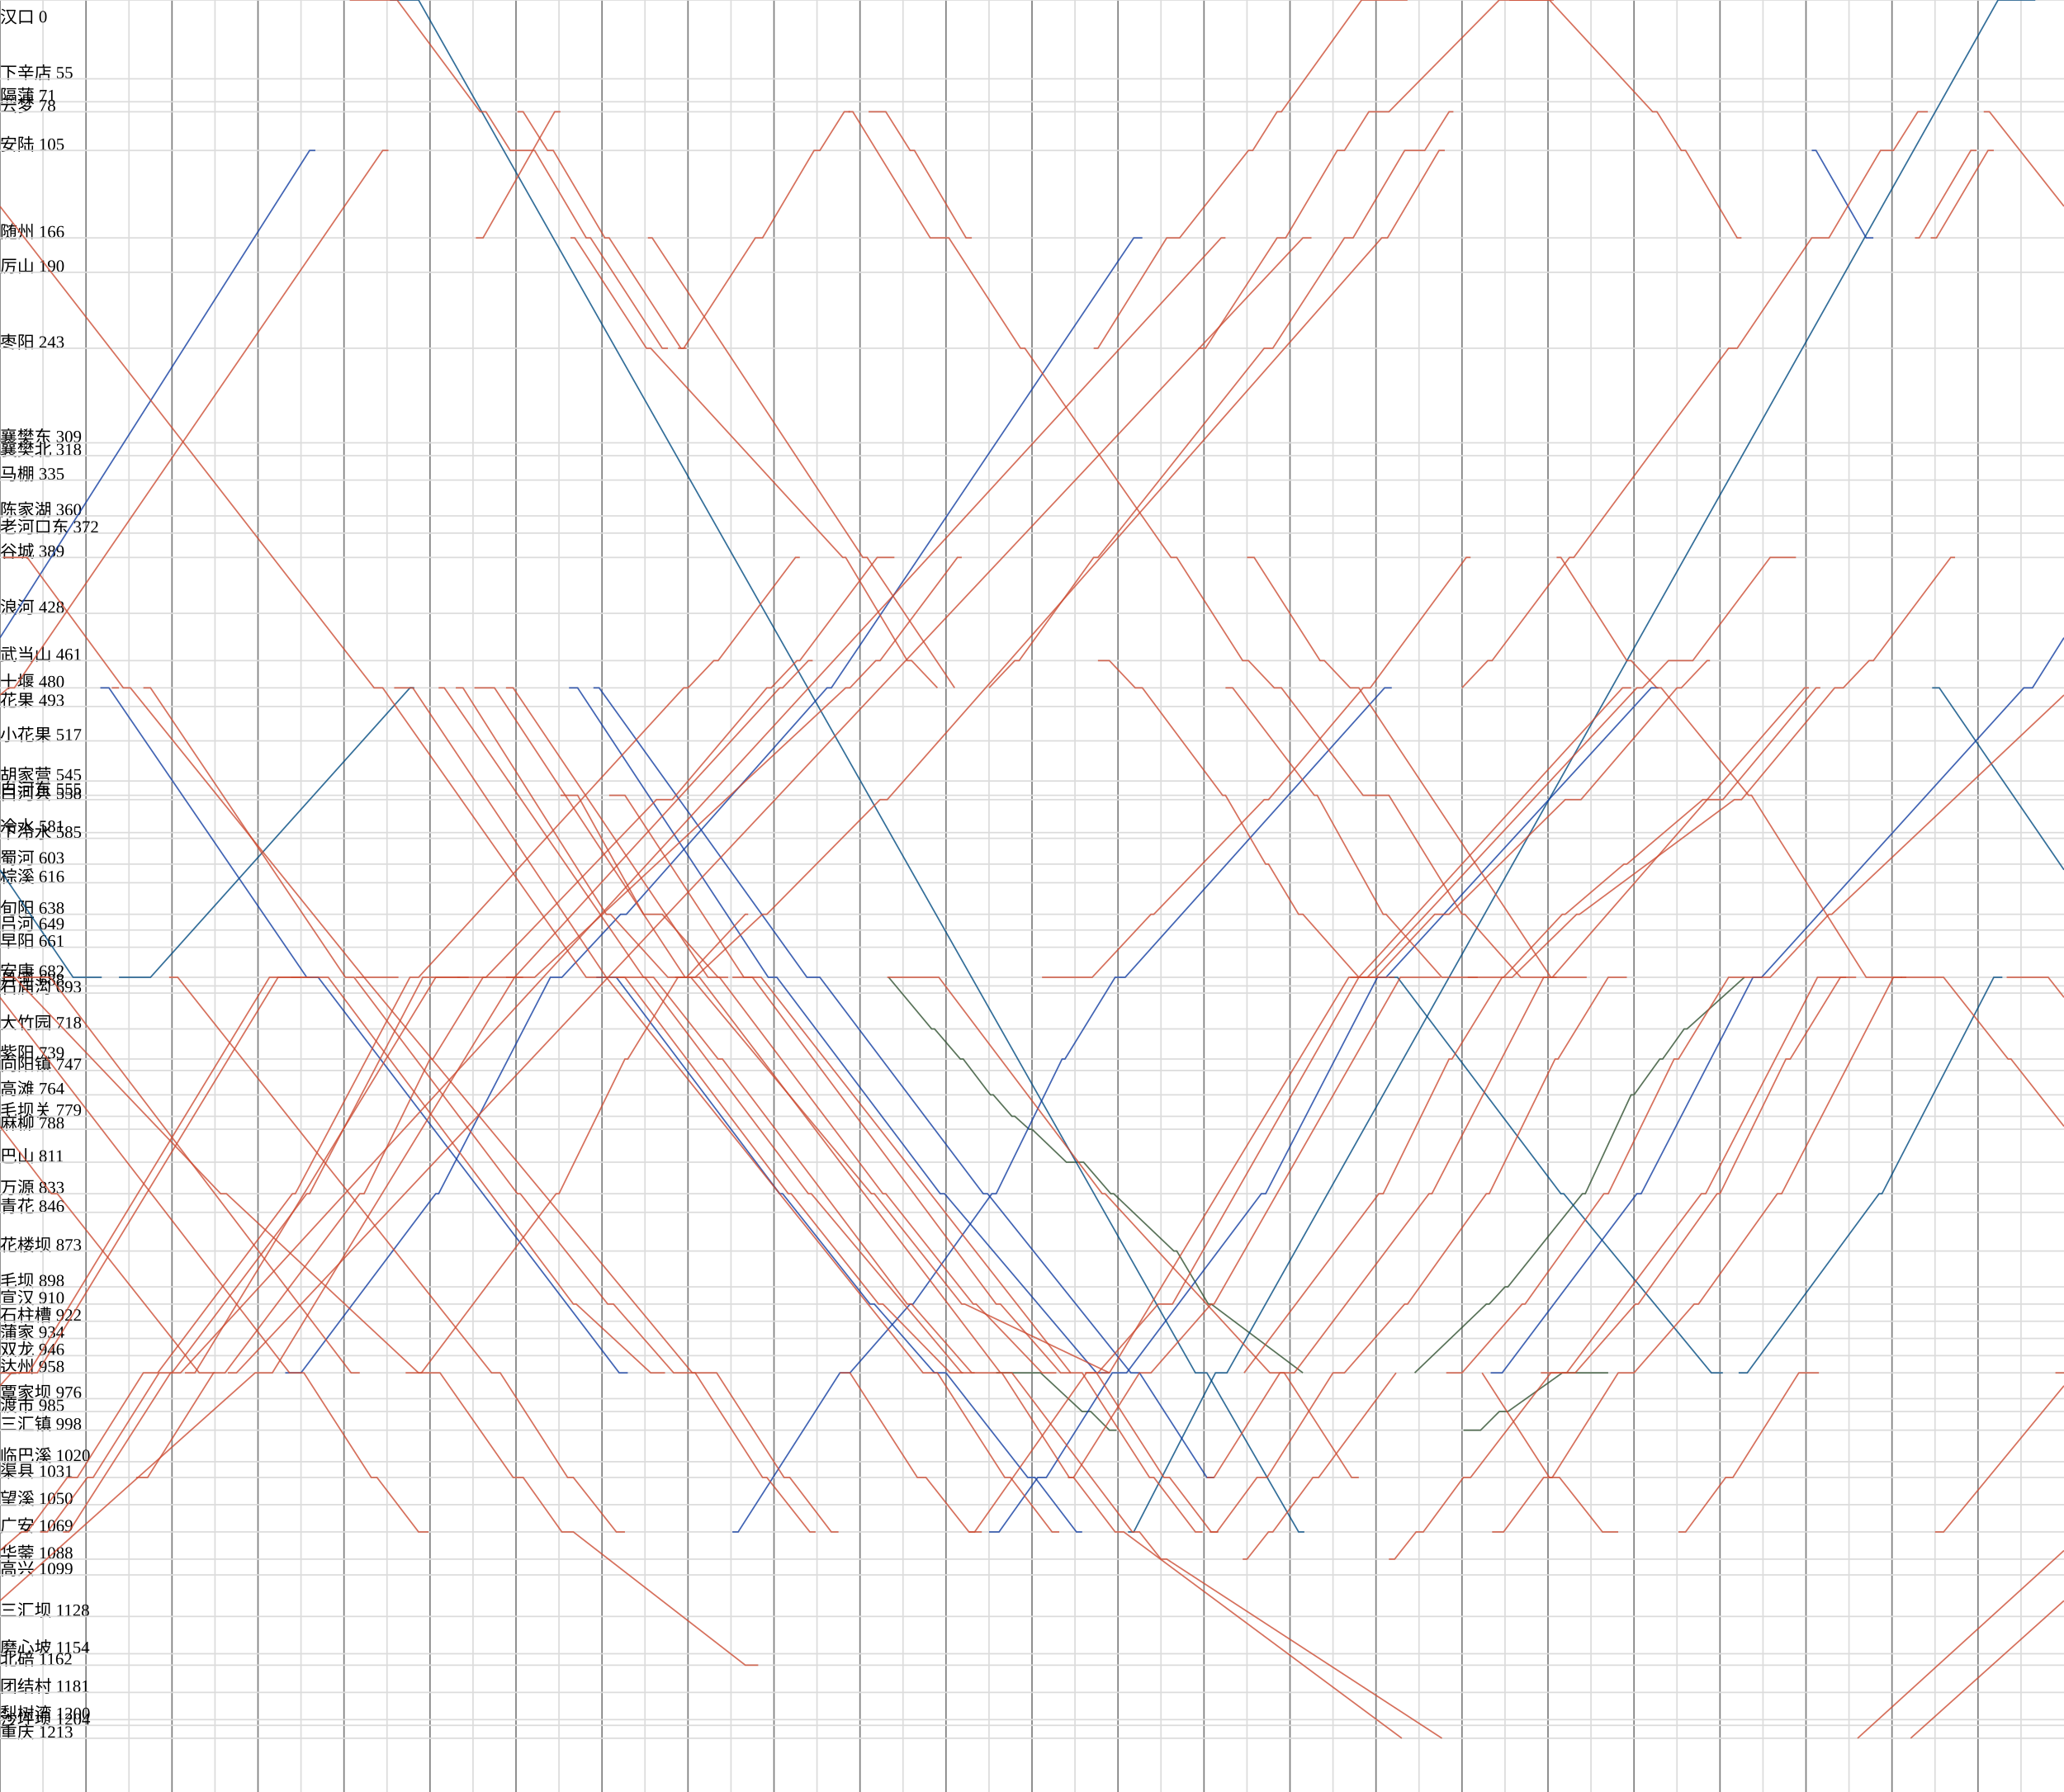
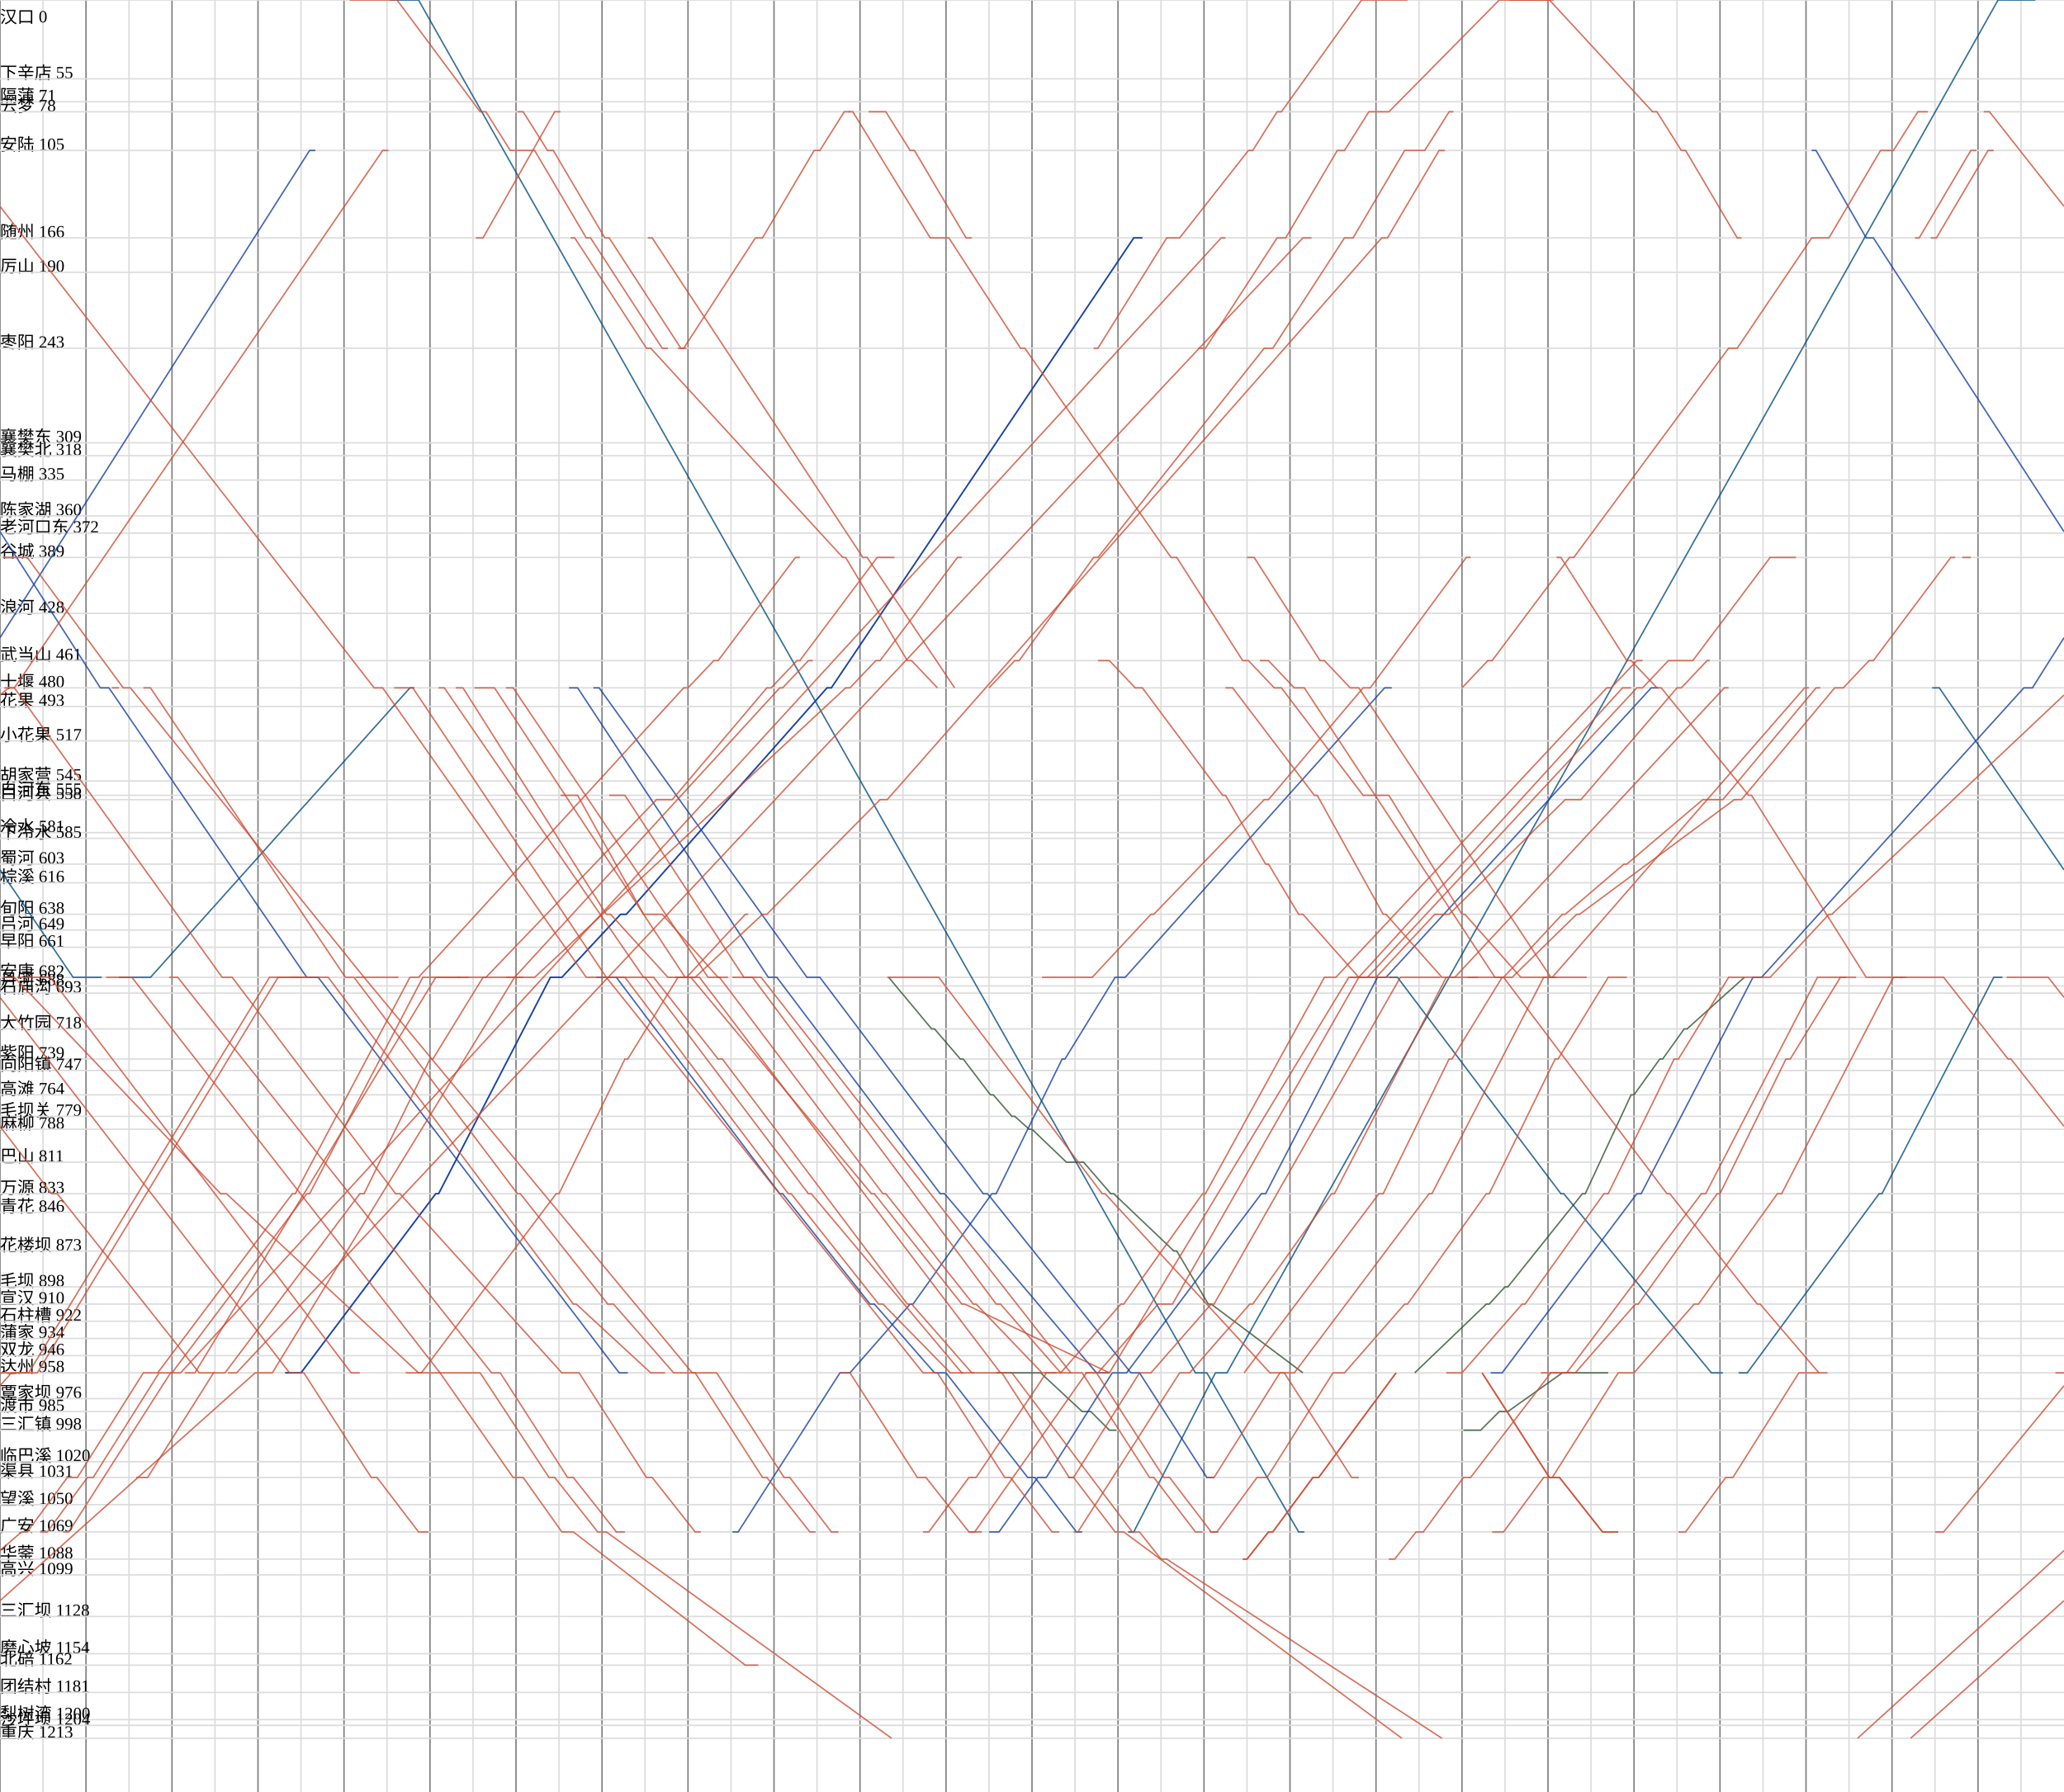
<svg xmlns="http://www.w3.org/2000/svg" width="1440" height="1250" version="1.1">
  <style>
line,polyline {
  stroke-width:1
}
line.hour {
  stroke:rgb(128,128,128);
}
line.halfhour, line.station {
  stroke:rgb(220,220,220);
}
polyline {
  fill:none;opacity:0.8;
}
.polylineG {
  stroke:#3d668f;
}
.polylineD {
  stroke:#a80022;
}
.polylineC {
  stroke:#bf9540;
}
.polylineZ {
  stroke:#004a80;
}
.polylineT {
  stroke:#123da1;
}
.polylineK {
  stroke:#cc4c33;
}
.polyline1,
.polyline2,
.polyline3,
.polyline4,
.polyline5,
.polyline6,
.polyline7,
.polyline8,
.polyline9 {
  stroke: #305030
}
.temp{
  stroke-dasharray:10 2
}
.peak{
  stroke-dasharray:9 1 1 1
}
</style>
  <line class="hour" x1="0" y1="0" x2="0" y2="3000" />
  <line class="halfhour" x1="30" y1="0" x2="30" y2="3000" />
  <line class="hour" x1="60" y1="0" x2="60" y2="3000" />
  <line class="halfhour" x1="90" y1="0" x2="90" y2="3000" />
  <line class="hour" x1="120" y1="0" x2="120" y2="3000" />
  <line class="halfhour" x1="150" y1="0" x2="150" y2="3000" />
  <line class="hour" x1="180" y1="0" x2="180" y2="3000" />
  <line class="halfhour" x1="210" y1="0" x2="210" y2="3000" />
  <line class="hour" x1="240" y1="0" x2="240" y2="3000" />
  <line class="halfhour" x1="270" y1="0" x2="270" y2="3000" />
  <line class="hour" x1="300" y1="0" x2="300" y2="3000" />
  <line class="halfhour" x1="330" y1="0" x2="330" y2="3000" />
  <line class="hour" x1="360" y1="0" x2="360" y2="3000" />
  <line class="halfhour" x1="390" y1="0" x2="390" y2="3000" />
  <line class="hour" x1="420" y1="0" x2="420" y2="3000" />
  <line class="halfhour" x1="450" y1="0" x2="450" y2="3000" />
  <line class="hour" x1="480" y1="0" x2="480" y2="3000" />
  <line class="halfhour" x1="510" y1="0" x2="510" y2="3000" />
  <line class="hour" x1="540" y1="0" x2="540" y2="3000" />
  <line class="halfhour" x1="570" y1="0" x2="570" y2="3000" />
  <line class="hour" x1="600" y1="0" x2="600" y2="3000" />
  <line class="halfhour" x1="630" y1="0" x2="630" y2="3000" />
  <line class="hour" x1="660" y1="0" x2="660" y2="3000" />
  <line class="halfhour" x1="690" y1="0" x2="690" y2="3000" />
  <line class="hour" x1="720" y1="0" x2="720" y2="3000" />
  <line class="halfhour" x1="750" y1="0" x2="750" y2="3000" />
  <line class="hour" x1="780" y1="0" x2="780" y2="3000" />
  <line class="halfhour" x1="810" y1="0" x2="810" y2="3000" />
  <line class="hour" x1="840" y1="0" x2="840" y2="3000" />
  <line class="halfhour" x1="870" y1="0" x2="870" y2="3000" />
  <line class="hour" x1="900" y1="0" x2="900" y2="3000" />
  <line class="halfhour" x1="930" y1="0" x2="930" y2="3000" />
  <line class="hour" x1="960" y1="0" x2="960" y2="3000" />
  <line class="halfhour" x1="990" y1="0" x2="990" y2="3000" />
  <line class="hour" x1="1020" y1="0" x2="1020" y2="3000" />
  <line class="halfhour" x1="1050" y1="0" x2="1050" y2="3000" />
  <line class="hour" x1="1080" y1="0" x2="1080" y2="3000" />
  <line class="halfhour" x1="1110" y1="0" x2="1110" y2="3000" />
  <line class="hour" x1="1140" y1="0" x2="1140" y2="3000" />
  <line class="halfhour" x1="1170" y1="0" x2="1170" y2="3000" />
  <line class="hour" x1="1200" y1="0" x2="1200" y2="3000" />
  <line class="halfhour" x1="1230" y1="0" x2="1230" y2="3000" />
  <line class="hour" x1="1260" y1="0" x2="1260" y2="3000" />
  <line class="halfhour" x1="1290" y1="0" x2="1290" y2="3000" />
  <line class="hour" x1="1320" y1="0" x2="1320" y2="3000" />
  <line class="halfhour" x1="1350" y1="0" x2="1350" y2="3000" />
  <line class="hour" x1="1380" y1="0" x2="1380" y2="3000" />
  <line class="halfhour" x1="1410" y1="0" x2="1410" y2="3000" />
  <text x="0" y="16">汉口 0</text>
  <line class="station" x1="0" y1="0" x2="1440" y2="0" />
  <text x="0" y="55">下辛店 55</text>
  <line class="station" x1="0" y1="55" x2="1440" y2="55" />
  <text x="0" y="71">隔蒲 71</text>
  <line class="station" x1="0" y1="71" x2="1440" y2="71" />
  <text x="0" y="78">云梦 78</text>
  <line class="station" x1="0" y1="78" x2="1440" y2="78" />
  <text x="0" y="105">安陆 105</text>
  <line class="station" x1="0" y1="105" x2="1440" y2="105" />
  <text x="0" y="166">随州 166</text>
  <line class="station" x1="0" y1="166" x2="1440" y2="166" />
  <text x="0" y="190">厉山 190</text>
  <line class="station" x1="0" y1="190" x2="1440" y2="190" />
  <text x="0" y="243">枣阳 243</text>
  <line class="station" x1="0" y1="243" x2="1440" y2="243" />
  <text x="0" y="309">襄樊东 309</text>
  <line class="station" x1="0" y1="309" x2="1440" y2="309" />
  <text x="0" y="318">襄樊北 318</text>
  <line class="station" x1="0" y1="318" x2="1440" y2="318" />
  <text x="0" y="335">马棚 335</text>
  <line class="station" x1="0" y1="335" x2="1440" y2="335" />
  <text x="0" y="360">陈家湖 360</text>
  <line class="station" x1="0" y1="360" x2="1440" y2="360" />
  <text x="0" y="372">老河口东 372</text>
  <line class="station" x1="0" y1="372" x2="1440" y2="372" />
  <text x="0" y="389">谷城 389</text>
  <line class="station" x1="0" y1="389" x2="1440" y2="389" />
  <text x="0" y="428">浪河 428</text>
  <line class="station" x1="0" y1="428" x2="1440" y2="428" />
  <text x="0" y="461">武当山 461</text>
  <line class="station" x1="0" y1="461" x2="1440" y2="461" />
  <text x="0" y="480">十堰 480</text>
  <line class="station" x1="0" y1="480" x2="1440" y2="480" />
  <text x="0" y="493">花果 493</text>
  <line class="station" x1="0" y1="493" x2="1440" y2="493" />
  <text x="0" y="517">小花果 517</text>
  <line class="station" x1="0" y1="517" x2="1440" y2="517" />
  <text x="0" y="545">胡家营 545</text>
  <line class="station" x1="0" y1="545" x2="1440" y2="545" />
  <text x="0" y="555">白河东 555</text>
  <line class="station" x1="0" y1="555" x2="1440" y2="555" />
  <text x="0" y="558">白河县 558</text>
  <line class="station" x1="0" y1="558" x2="1440" y2="558" />
  <text x="0" y="581">冷水 581</text>
  <line class="station" x1="0" y1="581" x2="1440" y2="581" />
  <text x="0" y="585">下冷水 585</text>
  <line class="station" x1="0" y1="585" x2="1440" y2="585" />
  <text x="0" y="603">蜀河 603</text>
  <line class="station" x1="0" y1="603" x2="1440" y2="603" />
  <text x="0" y="616">棕溪 616</text>
  <line class="station" x1="0" y1="616" x2="1440" y2="616" />
  <text x="0" y="638">旬阳 638</text>
  <line class="station" x1="0" y1="638" x2="1440" y2="638" />
  <text x="0" y="649">吕河 649</text>
  <line class="station" x1="0" y1="649" x2="1440" y2="649" />
  <text x="0" y="661">早阳 661</text>
  <line class="station" x1="0" y1="661" x2="1440" y2="661" />
  <text x="0" y="682">安康 682</text>
  <line class="station" x1="0" y1="682" x2="1440" y2="682" />
  <text x="0" y="688">月河 688</text>
  <line class="station" x1="0" y1="688" x2="1440" y2="688" />
  <text x="0" y="693">石庙沟 693</text>
  <line class="station" x1="0" y1="693" x2="1440" y2="693" />
  <text x="0" y="718">大竹园 718</text>
  <line class="station" x1="0" y1="718" x2="1440" y2="718" />
  <text x="0" y="739">紫阳 739</text>
  <line class="station" x1="0" y1="739" x2="1440" y2="739" />
  <text x="0" y="747">向阳镇 747</text>
  <line class="station" x1="0" y1="747" x2="1440" y2="747" />
  <text x="0" y="764">高滩 764</text>
  <line class="station" x1="0" y1="764" x2="1440" y2="764" />
  <text x="0" y="779">毛坝关 779</text>
  <line class="station" x1="0" y1="779" x2="1440" y2="779" />
  <text x="0" y="788">麻柳 788</text>
  <line class="station" x1="0" y1="788" x2="1440" y2="788" />
  <text x="0" y="811">巴山 811</text>
  <line class="station" x1="0" y1="811" x2="1440" y2="811" />
  <text x="0" y="833">万源 833</text>
  <line class="station" x1="0" y1="833" x2="1440" y2="833" />
  <text x="0" y="846">青花 846</text>
  <line class="station" x1="0" y1="846" x2="1440" y2="846" />
  <text x="0" y="873">花楼坝 873</text>
  <line class="station" x1="0" y1="873" x2="1440" y2="873" />
  <text x="0" y="898">毛坝 898</text>
  <line class="station" x1="0" y1="898" x2="1440" y2="898" />
  <text x="0" y="910">宣汉 910</text>
  <line class="station" x1="0" y1="910" x2="1440" y2="910" />
  <text x="0" y="922">石柱槽 922</text>
  <line class="station" x1="0" y1="922" x2="1440" y2="922" />
  <text x="0" y="934">蒲家 934</text>
  <line class="station" x1="0" y1="934" x2="1440" y2="934" />
  <text x="0" y="946">双龙 946</text>
  <line class="station" x1="0" y1="946" x2="1440" y2="946" />
  <text x="0" y="958">达州 958</text>
  <line class="station" x1="0" y1="958" x2="1440" y2="958" />
  <text x="0" y="976">覃家坝 976</text>
  <line class="station" x1="0" y1="976" x2="1440" y2="976" />
  <text x="0" y="985">渡市 985</text>
  <line class="station" x1="0" y1="985" x2="1440" y2="985" />
  <text x="0" y="998">三汇镇 998</text>
  <line class="station" x1="0" y1="998" x2="1440" y2="998" />
  <text x="0" y="1020">临巴溪 1020</text>
  <line class="station" x1="0" y1="1020" x2="1440" y2="1020" />
  <text x="0" y="1031">渠县 1031</text>
  <line class="station" x1="0" y1="1031" x2="1440" y2="1031" />
  <text x="0" y="1050">望溪 1050</text>
  <line class="station" x1="0" y1="1050" x2="1440" y2="1050" />
  <text x="0" y="1069">广安 1069</text>
  <line class="station" x1="0" y1="1069" x2="1440" y2="1069" />
  <text x="0" y="1088">华蓥 1088</text>
  <line class="station" x1="0" y1="1088" x2="1440" y2="1088" />
  <text x="0" y="1099">高兴 1099</text>
  <line class="station" x1="0" y1="1099" x2="1440" y2="1099" />
  <text x="0" y="1128">三汇坝 1128</text>
  <line class="station" x1="0" y1="1128" x2="1440" y2="1128" />
  <text x="0" y="1154">磨心坡 1154</text>
  <line class="station" x1="0" y1="1154" x2="1440" y2="1154" />
  <text x="0" y="1162">北碚 1162</text>
  <line class="station" x1="0" y1="1162" x2="1440" y2="1162" />
  <text x="0" y="1181">团结村 1181</text>
  <line class="station" x1="0" y1="1181" x2="1440" y2="1181" />
  <text x="0" y="1200">梨树湾 1200</text>
  <line class="station" x1="0" y1="1200" x2="1440" y2="1200" />
  <text x="0" y="1204">沙坪坝 1204</text>
  <line class="station" x1="0" y1="1204" x2="1440" y2="1204" />
  <text x="0" y="1213">重庆 1213</text>
  <line class="station" x1="0" y1="1213" x2="1440" y2="1213" />
  <polyline name="_5615" class="polyline5" points="695,958 726,958 755,985 761,985 774,998 779,998 " />
  <polyline name="_5616" class="polyline5" points="1021,998 1033,998 1046,985 1052,985 1090,958 1122,958 " />
  <polyline name="_6065" class="polyline6" points="620,682 650,718 652,718 670,739 672,739 691,764 693,764 706,779 708,779 718,788 720,788 744,811 756,811 775,833 777,833 819,873 821,873 843,910 845,910 909,958 " />
  <polyline name="_6066" class="polyline6" points="987,958 1037,910 1039,910 1050,898 1052,898 1104,833 1106,833 1138,764 1140,764 1158,739 1160,739 1175,718 1177,718 1217,682 " />
  <polyline name="_Z95" class="polylineZ" points="272,0 292,0 834,958 842,958 906,1069 910,1069 " />
  <polyline name="_Z96" class="polylineZ" points="787,1069 791,1069 848,958 856,958 1394,0 1420,0 " />
  <polyline name="_Z122" class="polylineZ" points="969,682 975,682 1089,833 1091,833 1194,958 1202,958 " />
  <polyline name="_Z124" class="polylineZ" points="1213,958 1219,958 1311,833 1313,833 1391,682 1397,682 " />
  <polyline name="_Z390" class="polylineZ" points="83,682 105,682 286,480 289,480 " />
  <polyline name="_Z392" class="polylineZ" points="1348,480 1353,480 1440,607 " />
  <polyline name="_Z392+1" class="polylineZ" points="0,607 51,682 71,682 " />
  <polyline name="_T9" class="polylineT" points="414,480 418,480 563,682 572,682 686,833 689,833 789,958 795,958 842,1031 847,1031 " />
  <polyline name="_T10" class="polylineT" points="690,1069 697,1069 724,1031 730,1031 776,958 786,958 880,833 883,833 961,682 967,682 1152,480 1157,480 " />
-   <polyline name="!201113_T126" class="polylineT" points="199,958 210,958 304,833 306,833 384,682 392,682 433,638 437,638 577,480 580,480 791,166 797,166 " />
+   <polyline name="201012-1229_T126" class="polylineT" points="199,958 210,958 304,833 306,833 384,682 392,682 433,638 437,638 577,480 580,480 791,166 797,166 " />
+   <polyline name="201230-31_T126+0" class="polylineT" points="199,958 210,958 304,833 306,833 384,682 392,682 433,638 437,638 577,480 580,480 791,166 797,166 " />
  <polyline name="_T128" class="polylineT" points="397,480 403,480 536,682 542,682 656,833 659,833 765,958 774,958 " />
-   <polyline name="_T236" class="polylineT" points="416,682 430,682 544,833 546,833 607,910 610,910 652,958 660,958 717,1031 722,1031 751,1069 755,1069 " />
+   <polyline name="201012-1230_T236" class="polylineT" points="416,682 430,682 544,833 546,833 607,910 610,910 652,958 660,958 717,1031 722,1031 751,1069 755,1069 " />
  <polyline name="_T238" class="polylineT" points="511,1069 515,1069 586,958 593,958 635,910 637,910 692,833 695,833 741,739 743,739 778,682 785,682 966,480 971,480 " />
-   <polyline name="!201112_T246" class="polylineT" points="1264,105 1267,105 1302,166 1307,166 " />
-   <polyline name="!201113_T246+0" class="polylineT" points="70,480 76,480 214,682 222,682 432,958 438,958 " />
+   <polyline name="_T246" class="polylineT" points="1264,105 1267,105 1302,166 1307,166 1440,371 " />
+   <polyline name="_T246+1" class="polylineT" points="0,371 70,480 76,480 214,682 222,682 432,958 438,958 " />
  <polyline name="_T248" class="polylineT" points="1040,958 1048,958 1142,833 1145,833 1223,682 1229,682 1412,480 1418,480 1440,445 " />
  <polyline name="_T248+1" class="polylineT" points="0,445 216,105 220,105 " />
  <polyline name="_K15" class="polylineK" points="100,480 105,480 241,682 247,682 361,833 363,833 424,910 428,910 470,958 485,958 532,1031 535,1031 565,1069 569,1069 " />
  <polyline name="_K16" class="polylineK" points="842,1031 847,1031 893,958 903,958 997,833 999,833 1077,682 1083,682 1259,480 1262,480 " />
  <polyline name="_K117" class="polylineK" points="511,682 525,682 695,910 698,910 740,958 747,958 " />
-   <polyline name="!201113_K118" class="polylineK" points="283,958 294,958 388,833 390,833 436,739 438,739 473,682 479,682 520,638 522,638 " />
+   <polyline name="_K118" class="polylineK" points="283,958 294,958 388,833 390,833 436,739 438,739 473,682 479,682 520,638 522,638 " />
  <polyline name="_K123" class="polylineK" points="398,166 401,166 451,243 454,243 588,389 590,389 633,461 636,461 654,480 " />
  <polyline name="_K124" class="polylineK" points="690,480 708,461 711,461 763,389 766,389 882,243 888,243 938,166 944,166 980,105 994,105 1011,78 1014,78 " />
  <polyline name="_K206" class="polylineK" points="319,682 339,682 458,558 469,558 535,480 538,480 556,461 558,461 612,389 624,389 " />
  <polyline name="_K208" class="polylineK" points="870,389 875,389 921,461 924,461 942,480 948,480 1082,682 1107,682 " />
  <polyline name="_K257" class="polylineK" points="855,480 860,480 917,555 919,555 965,638 967,638 1006,682 1031,682 " />
  <polyline name="_K261" class="polylineK" points="766,461 774,461 792,480 797,480 853,555 855,555 883,603 885,603 906,638 909,638 948,682 973,682 " />
  <polyline name="_K262" class="polylineK" points="942,682 960,682 1001,638 1011,638 1092,558 1103,558 1170,480 1173,480 1191,461 1193,461 " />
  <polyline name="_K282" class="polylineK" points="1086,389 1089,389 1135,461 1138,461 1156,480 1159,480 1220,555 1222,555 1302,682 1327,682 " />
  <polyline name="_K284" class="polylineK" points="353,682 359,682 544,480 546,480 564,461 567,461 " />
  <polyline name="_K351" class="polylineK" points="592,78 595,78 649,166 662,166 712,243 715,243 817,389 821,389 867,461 871,461 889,480 894,480 951,555 969,555 1020,638 1022,638 1061,682 1086,682 " />
  <polyline name="_K352" class="polylineK" points="471,682 485,682 532,638 535,638 614,558 619,558 964,166 968,166 1004,105 1008,105 " />
  <polyline name="_K356" class="polylineK" points="757,958 765,958 812,1031 816,1031 845,1069 850,1069 " />
  <polyline name="_K358" class="polylineK" points="44,1069 48,1069 119,958 126,958 852,166 855,166 " />
  <polyline name="_K386" class="polylineK" points="1075,958 1093,958 1187,833 1190,833 1268,682 1288,682 " />
  <polyline name="_K388" class="polylineK" points="12,682 35,682 245,958 251,958 " />
  <polyline name="_K422" class="polylineK" points="275,480 288,480 423,682 436,682 550,833 552,833 613,910 616,910 663,958 672,958 " />
  <polyline name="_K424" class="polylineK" points="1009,958 1020,958 1062,910 1064,910 1119,833 1122,833 1168,739 1171,739 1206,682 1235,682 1276,638 1278,638 1440,485 " />
  <polyline name="_K424+1" class="polylineK" points="0,485 6,480 10,480 267,105 271,105 " />
  <polyline name="_K507" class="polylineK" points="118,682 124,682 343,958 349,958 396,1031 400,1031 430,1069 436,1069 " />
  <polyline name="_K508" class="polylineK" points="1350,1069 1356,1069 1440,967 " />
  <polyline name="_K508+1" class="polylineK" points="0,967 8,958 26,958 194,682 216,682 " />
-   <polyline name="201012-21|23|25|27|29|31|1102|04|06|08|10|12|14|16|18|20|22_K530" class="polylineK" points="159,958 165,958 909,166 915,166 " />
+   <polyline name="201012-21|23|25|27|29|31|1102|04|06|08|1212|14|16|18|20|22|24|26|28|30-31_K530" class="polylineK" points="159,958 165,958 909,166 915,166 " />
  <polyline name="_K589" class="polylineK" points="331,480 345,480 478,682 488,682 698,958 706,958 790,1069 795,1069 810,1088 814,1088 1006,1213 " />
  <polyline name="_K590" class="polylineK" points="1333,1213 1440,1117 " />
  <polyline name="_K590+1" class="polylineK" points="0,1117 178,958 190,958 359,682 373,682 590,480 593,480 611,461 614,461 668,389 671,389 " />
  <polyline name="_K627" class="polylineK" points="727,682 762,682 803,638 805,638 882,558 885,558 951,480 956,480 1023,389 1026,389 " />
  <polyline name="_K628" class="polylineK" points="2,389 19,389 86,480 91,480 254,682 278,682 " />
  <polyline name="_K642" class="polylineK" points="452,166 455,166 602,389 605,389 666,480 " />
  <polyline name="_K644" class="polylineK" points="1020,480 1038,461 1041,461 1095,389 1098,389 1206,243 1212,243 1264,166 1276,166 1312,105 1321,105 1338,78 1345,78 " />
  <polyline name="_K689" class="polylineK" points="248,682 254,682 483,958 500,958 547,1031 551,1031 580,1069 585,1069 " />
  <polyline name="201012-15_K689+0" class="polylineK" points="2,682 10,682 154,833 158,833 292,958 307,958 358,1031 365,1031 392,1069 400,1069 520,1162 529,1162 " />
  <polyline name="_K690" class="polylineK" points="844,1069 849,1069 877,1031 884,1031 930,958 938,958 980,910 982,910 1037,833 1039,833 1085,739 1087,739 1122,682 1135,682 " />
  <polyline name="_K691" class="polylineK" points="619,682 655,682 769,833 771,833 886,958 896,958 943,1031 948,1031 " />
  <polyline name="_K692" class="polylineK" points="745,1031 749,1031 795,958 803,958 845,910 847,910 977,682 1005,682 " />
  <polyline name="_K756" class="polylineK" points="606,78 618,78 635,105 638,105 674,166 678,166 " />
  <polyline name="_K758" class="polylineK" points="1347,166 1351,166 1387,105 1391,105 " />
  <polyline name="_K768" class="polylineK" points="1024,682 1049,682 1090,638 1092,638 1133,603 1135,603 1188,558 1202,558 1267,480 1270,480 " />
  <polyline name="_K770" class="polylineK" points="391,555 403,555 449,638 462,638 501,682 508,682 " />
  <polyline name="_K804" class="polylineK" points="1384,78 1388,78 1440,144 " />
  <polyline name="_K804+1" class="polylineK" points="0,144 261,480 267,480 409,682 423,682 644,958 654,958 701,1031 705,1031 734,1069 739,1069 " />
-   <polyline name="201012-1122_K806" class="polylineK" points="1041,1069 1049,1069 1077,1031 1083,1031 1129,958 1140,958 1182,910 1185,910 1240,833 1243,833 1321,682 1330,682 " />
-   <polyline name="201013-1123_K806+0" class="polylineK" points="78,480 83,480 " />
-   <polyline name="_K813" class="polylineK" points="1034,958 1081,1031 1088,1031 1118,1069 1129,1069 " />
-   <polyline name="_K814" class="polylineK" points="867,1088 870,1088 885,1069 888,1069 916,1031 920,1031 974,958 " />
+   <polyline name="201012-1230_K806" class="polylineK" points="1041,1069 1049,1069 1077,1031 1083,1031 1129,958 1140,958 1182,910 1185,910 1240,833 1243,833 1321,682 1330,682 " />
+   <polyline name="201013-1231_K806+0" class="polylineK" points="78,480 83,480 " />
+   <polyline name="201011-1105_K813" class="polylineK" points="1034,958 1081,1031 1088,1031 1118,1069 1129,1069 " />
+   <polyline name="201106-1230_K813+0" class="polylineK" points="1034,958 1081,1031 1088,1031 1118,1069 1129,1069 " />
+   <polyline name="201012-1105_K814" class="polylineK" points="867,1088 870,1088 885,1069 888,1069 916,1031 920,1031 974,958 " />
+   <polyline name="201106-1231_K814+0" class="polylineK" points="867,1088 870,1088 885,1069 888,1069 916,1031 920,1031 974,958 " />
  <polyline name="_K817" class="polylineK" points="203,682 229,682 400,910 402,910 454,958 464,958 " />
  <polyline name="_K818" class="polylineK" points="1434,958 1440,958 " />
  <polyline name="_K818+1" class="polylineK" points="0,958 20,958 188,682 210,682 " />
+   <polyline name="201231_K819" class="polylineK" points="879,461 885,461 903,480 910,480 1043,682 1049,682 1163,833 1165,833 1226,910 1228,910 1269,958 1275,958 " />
+   <polyline name="201229-30_K820" class="polylineK" points="644,1069 648,1069 676,1031 681,1031 730,958 740,958 782,910 784,910 839,833 841,833 924,682 932,682 1121,480 1124,480 1142,461 1146,461 " />
  <polyline name="_K903" class="polylineK" points="332,166 337,166 387,78 391,78 " />
  <polyline name="_K974" class="polylineK" points="836,243 841,243 891,166 897,166 933,105 938,105 955,78 969,78 1046,0 1084,0 " />
  <polyline name="_K976" class="polylineK" points="244,0 277,0 335,78 339,78 356,105 373,105 409,166 412,166 462,243 466,243 " />
  <polyline name="_K996" class="polylineK" points="430,682 450,682 564,833 566,833 671,958 680,958 " />
-   <polyline name="!201113_K998" class="polylineK" points="129,958 136,958 304,682 327,682 " />
-   <polyline name="201011_K1004" class="polylineK" points="1270,1213 " />
-   <polyline name="201012_K1004+0" class="polylineK" points="28,1069 33,1069 61,1031 65,1031 111,958 120,958 214,833 216,833 295,682 321,682 " />
+   <polyline name="_K998" class="polylineK" points="129,958 136,958 304,682 327,682 " />
+   <polyline name="201222-31_K1002" class="polylineK" points="74,682 92,682 307,958 335,958 383,1031 387,1031 417,1069 423,1069 622,1213 " />
+   <polyline name="!201012-1221_K1004" class="polylineK" points="1270,1213 " />
+   <polyline name="!201013-1222_K1004+0" class="polylineK" points="28,1069 33,1069 61,1031 65,1031 111,958 120,958 214,833 216,833 295,682 321,682 " />
  <polyline name="_K1032" class="polylineK" points="1326,682 1356,682 1401,739 1403,739 1440,786 " />
  <polyline name="_K1032+1" class="polylineK" points="0,786 36,833 40,833 139,958 150,958 " />
  <polyline name="_K1034" class="polylineK" points="95,1031 103,1031 149,958 157,958 251,833 254,833 300,739 302,739 337,682 365,682 " />
  <polyline name="_K1062" class="polylineK" points="306,480 310,480 449,682 456,682 501,739 504,739 633,910 636,910 678,958 699,958 746,1031 749,1031 778,1069 784,1069 978,1213 " />
  <polyline name="_K1064" class="polylineK" points="1296,1213 1440,1082 " />
  <polyline name="_K1064+1" class="polylineK" points="0,1082 15,1069 19,1069 47,1031 54,1031 100,958 110,958 204,833 206,833 286,682 292,682 477,480 480,480 498,461 501,461 555,389 558,389 " />
  <polyline name="_K1152" class="polylineK" points="425,555 436,555 519,682 531,682 747,958 755,958 802,1031 805,1031 834,1069 839,1069 " />
  <polyline name="_K1154" class="polylineK" points="676,1069 680,1069 758,958 766,958 808,910 818,910 948,682 954,682 1142,480 1146,480 1164,461 1181,461 1235,389 1253,389 " />
  <polyline name="_K1156" class="polylineK" points="353,480 358,480 494,682 502,682 616,833 618,833 679,910 681,910 727,958 737,958 " />
  <polyline name="_K1158" class="polylineK" points="768,958 774,958 941,682 948,682 1132,480 1138,480 " />
-   <polyline name="_K1173" class="polylineK" points="318,480 323,480 423,638 426,638 466,682 482,682 608,833 610,833 671,910 673,910 774,958 " />
+   <polyline name="201012-1230_K1173" class="polylineK" points="318,480 323,480 423,638 426,638 466,682 482,682 608,833 610,833 671,910 673,910 774,958 " />
  <polyline name="_K1174" class="polylineK" points="868,958 962,833 965,833 1011,739 1013,739 1048,682 1055,682 1100,638 1102,638 1210,558 1215,558 1280,480 1286,480 1304,461 1307,461 1361,389 1364,389 " />
  <polyline name="_K1196" class="polylineK" points="1053,0 1081,0 1153,78 1156,78 1173,105 1176,105 1212,166 1215,166 " />
  <polyline name="_K1198" class="polylineK" points="763,243 766,243 814,166 823,166 871,105 874,105 891,78 894,78 950,0 982,0 " />
  <polyline name="_K1268" class="polylineK" points="586,958 593,958 640,1031 646,1031 676,1069 685,1069 " />
  <polyline name="_K1270" class="polylineK" points="1171,1069 1176,1069 1204,1031 1209,1031 1255,958 1269,958 " />
  <polyline name="!201013_K1295" class="polylineK" points="1336,166 1339,166 1375,105 1379,105 " />
+   <polyline name="201229-30_K1387" class="polylineK" points="1369,389 1375,389 " />
+   <polyline name="201230-31_K1387+0" class="polylineK" points="3,480 10,480 155,682 162,682 276,833 279,833 392,958 404,958 451,1031 455,1031 485,1069 489,1069 " />
+   <polyline name="201230_K1388" class="polylineK" points="749,1069 752,1069 823,958 830,958 872,910 874,910 929,833 931,833 1009,682 1015,682 1203,480 1206,480 " />
  <polyline name="_K1572" class="polylineK" points="1400,682 1429,682 1440,696 " />
  <polyline name="_K1572+1" class="polylineK" points="0,696 202,958 212,958 259,1031 263,1031 292,1069 299,1069 " />
-   <polyline name="_K1574" class="polylineK" points="969,1088 973,1088 988,1069 993,1069 1021,1031 1026,1031 1082,958 1099,958 1141,910 1143,910 1198,833 1200,833 1246,739 1249,739 1284,682 1295,682 " />
+   <polyline name="!201121-22_K1574" class="polylineK" points="969,1088 973,1088 988,1069 993,1069 1021,1031 1026,1031 1082,958 1099,958 1141,910 1143,910 1198,833 1200,833 1246,739 1249,739 1284,682 1295,682 " />
  <polyline name="_K1656" class="polylineK" points="361,78 365,78 382,105 386,105 422,166 425,166 475,243 479,243 " />
-   <polyline name="201013-1119|21-22_K1658" class="polylineK" points="473,243 477,243 527,166 532,166 568,105 572,105 589,78 593,78 " />
+   <polyline name="201013-1230_K1658" class="polylineK" points="473,243 477,243 527,166 532,166 568,105 572,105 589,78 593,78 " />
</svg>
